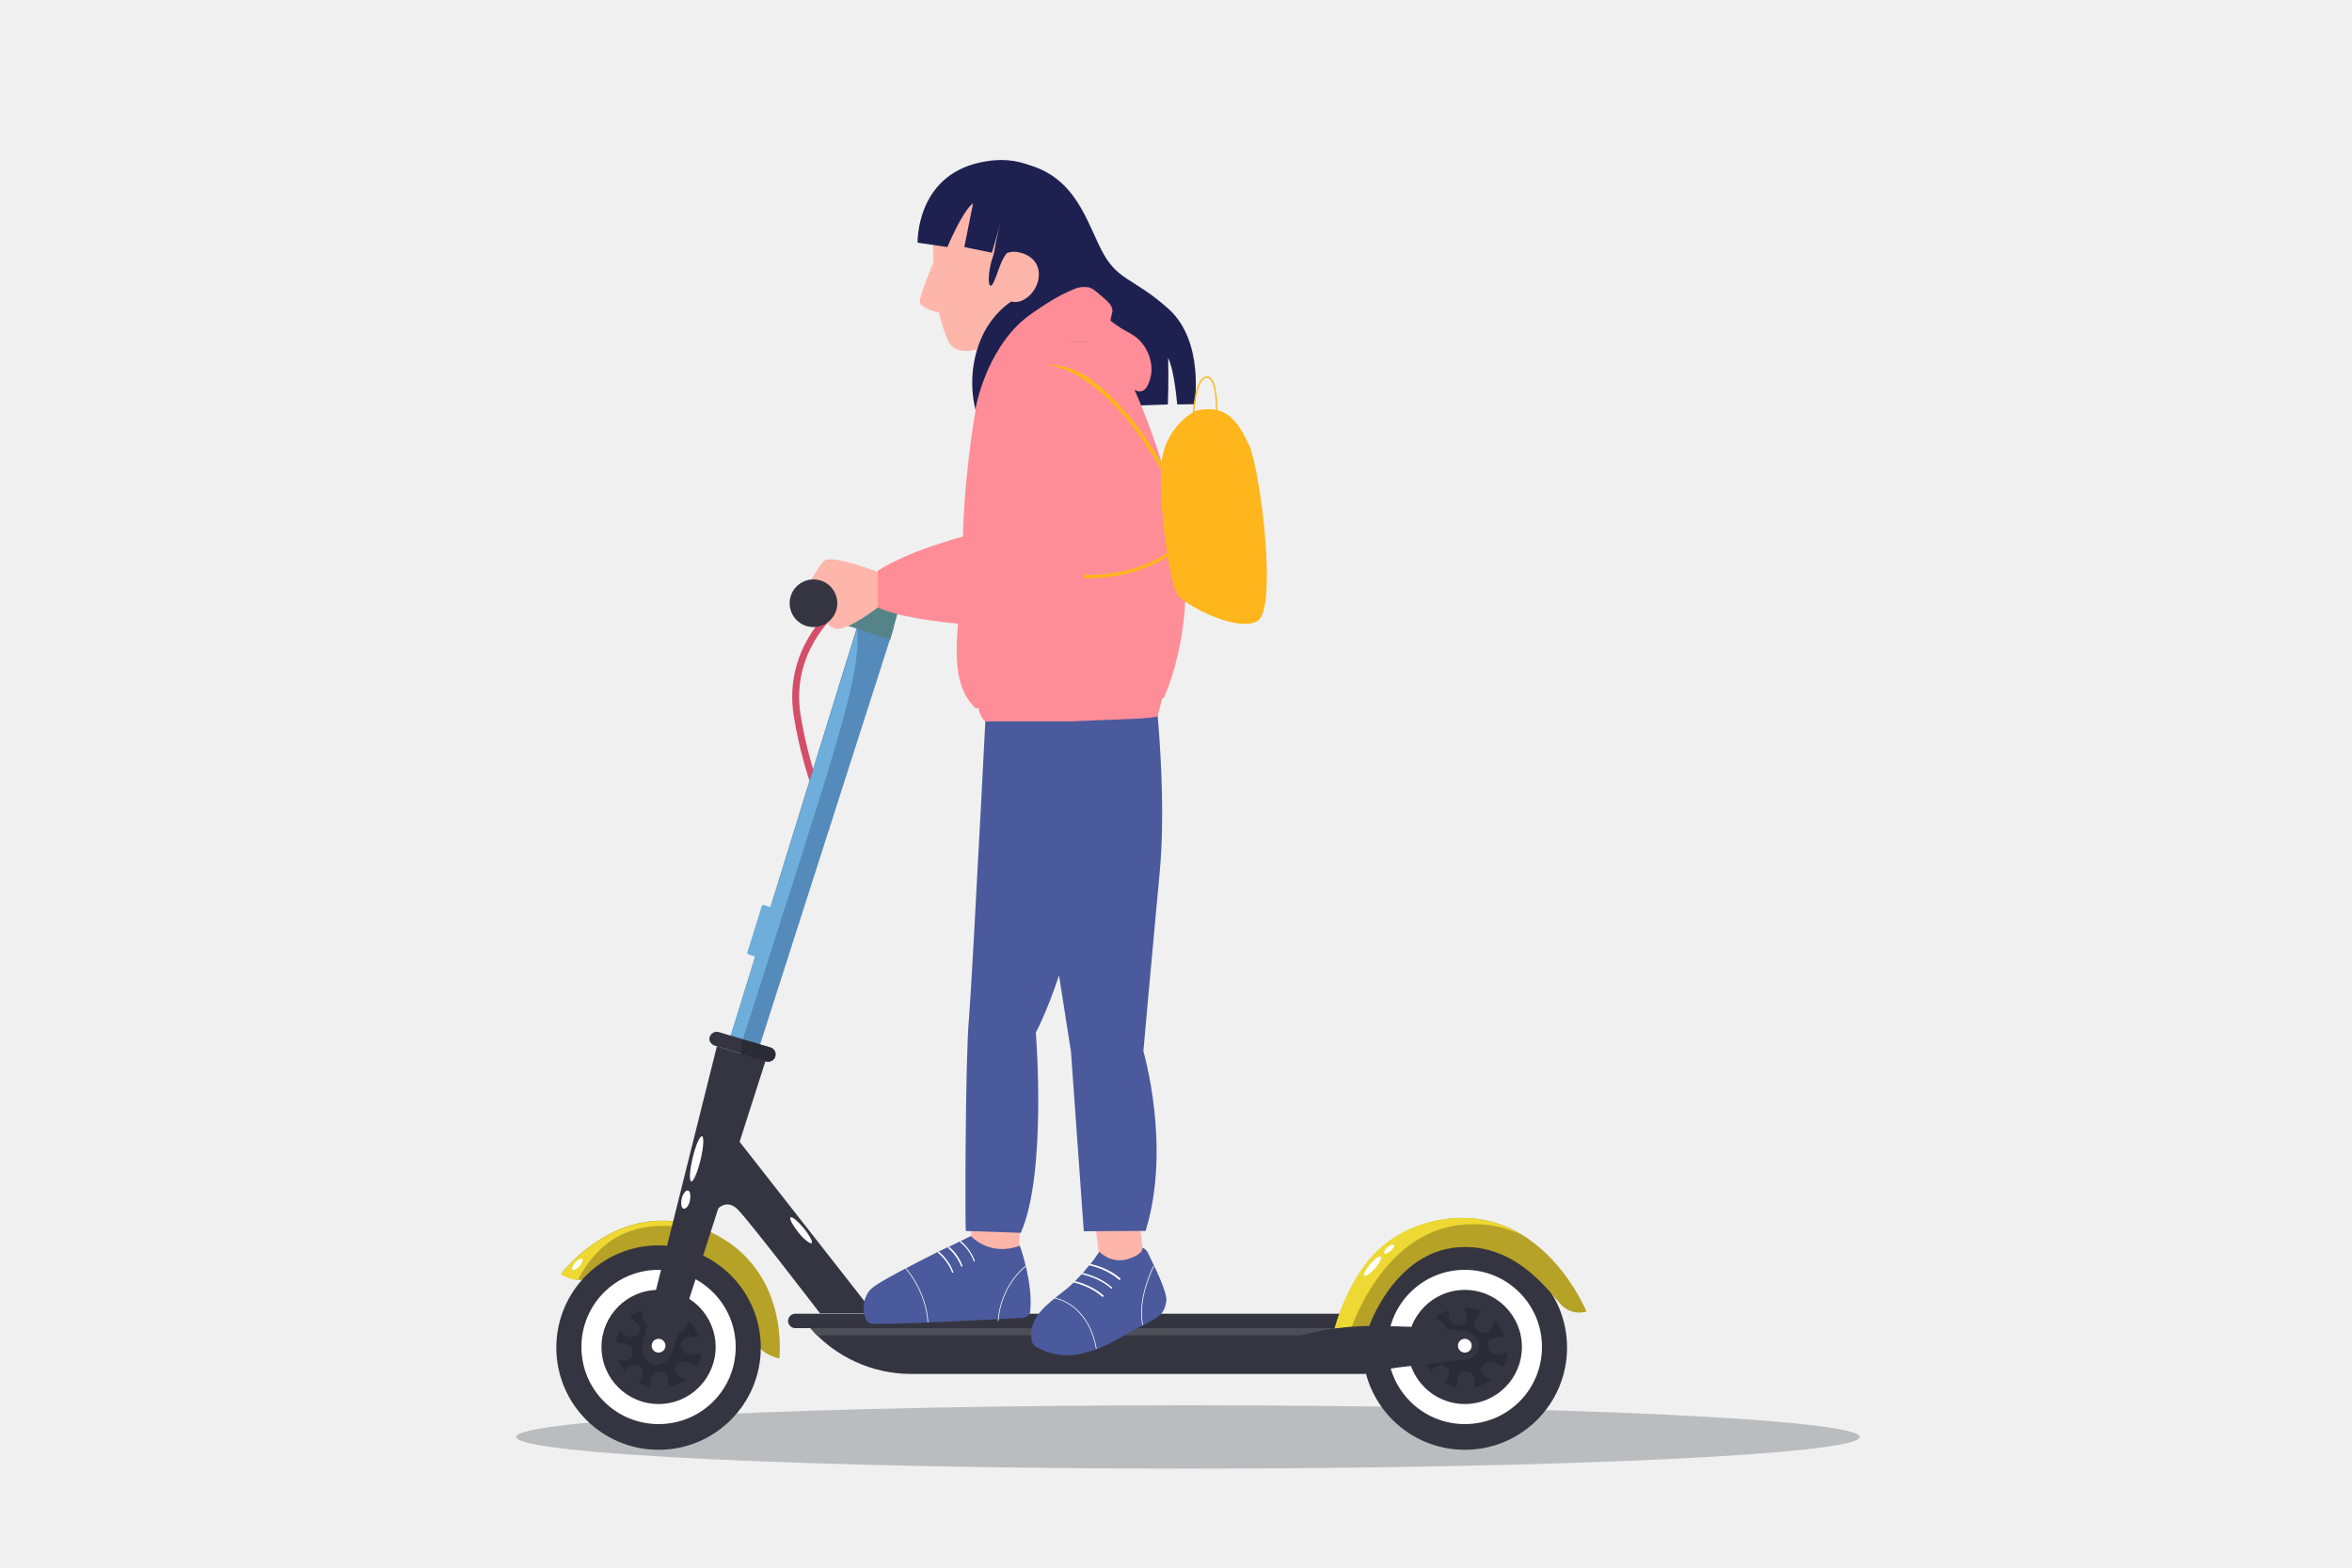
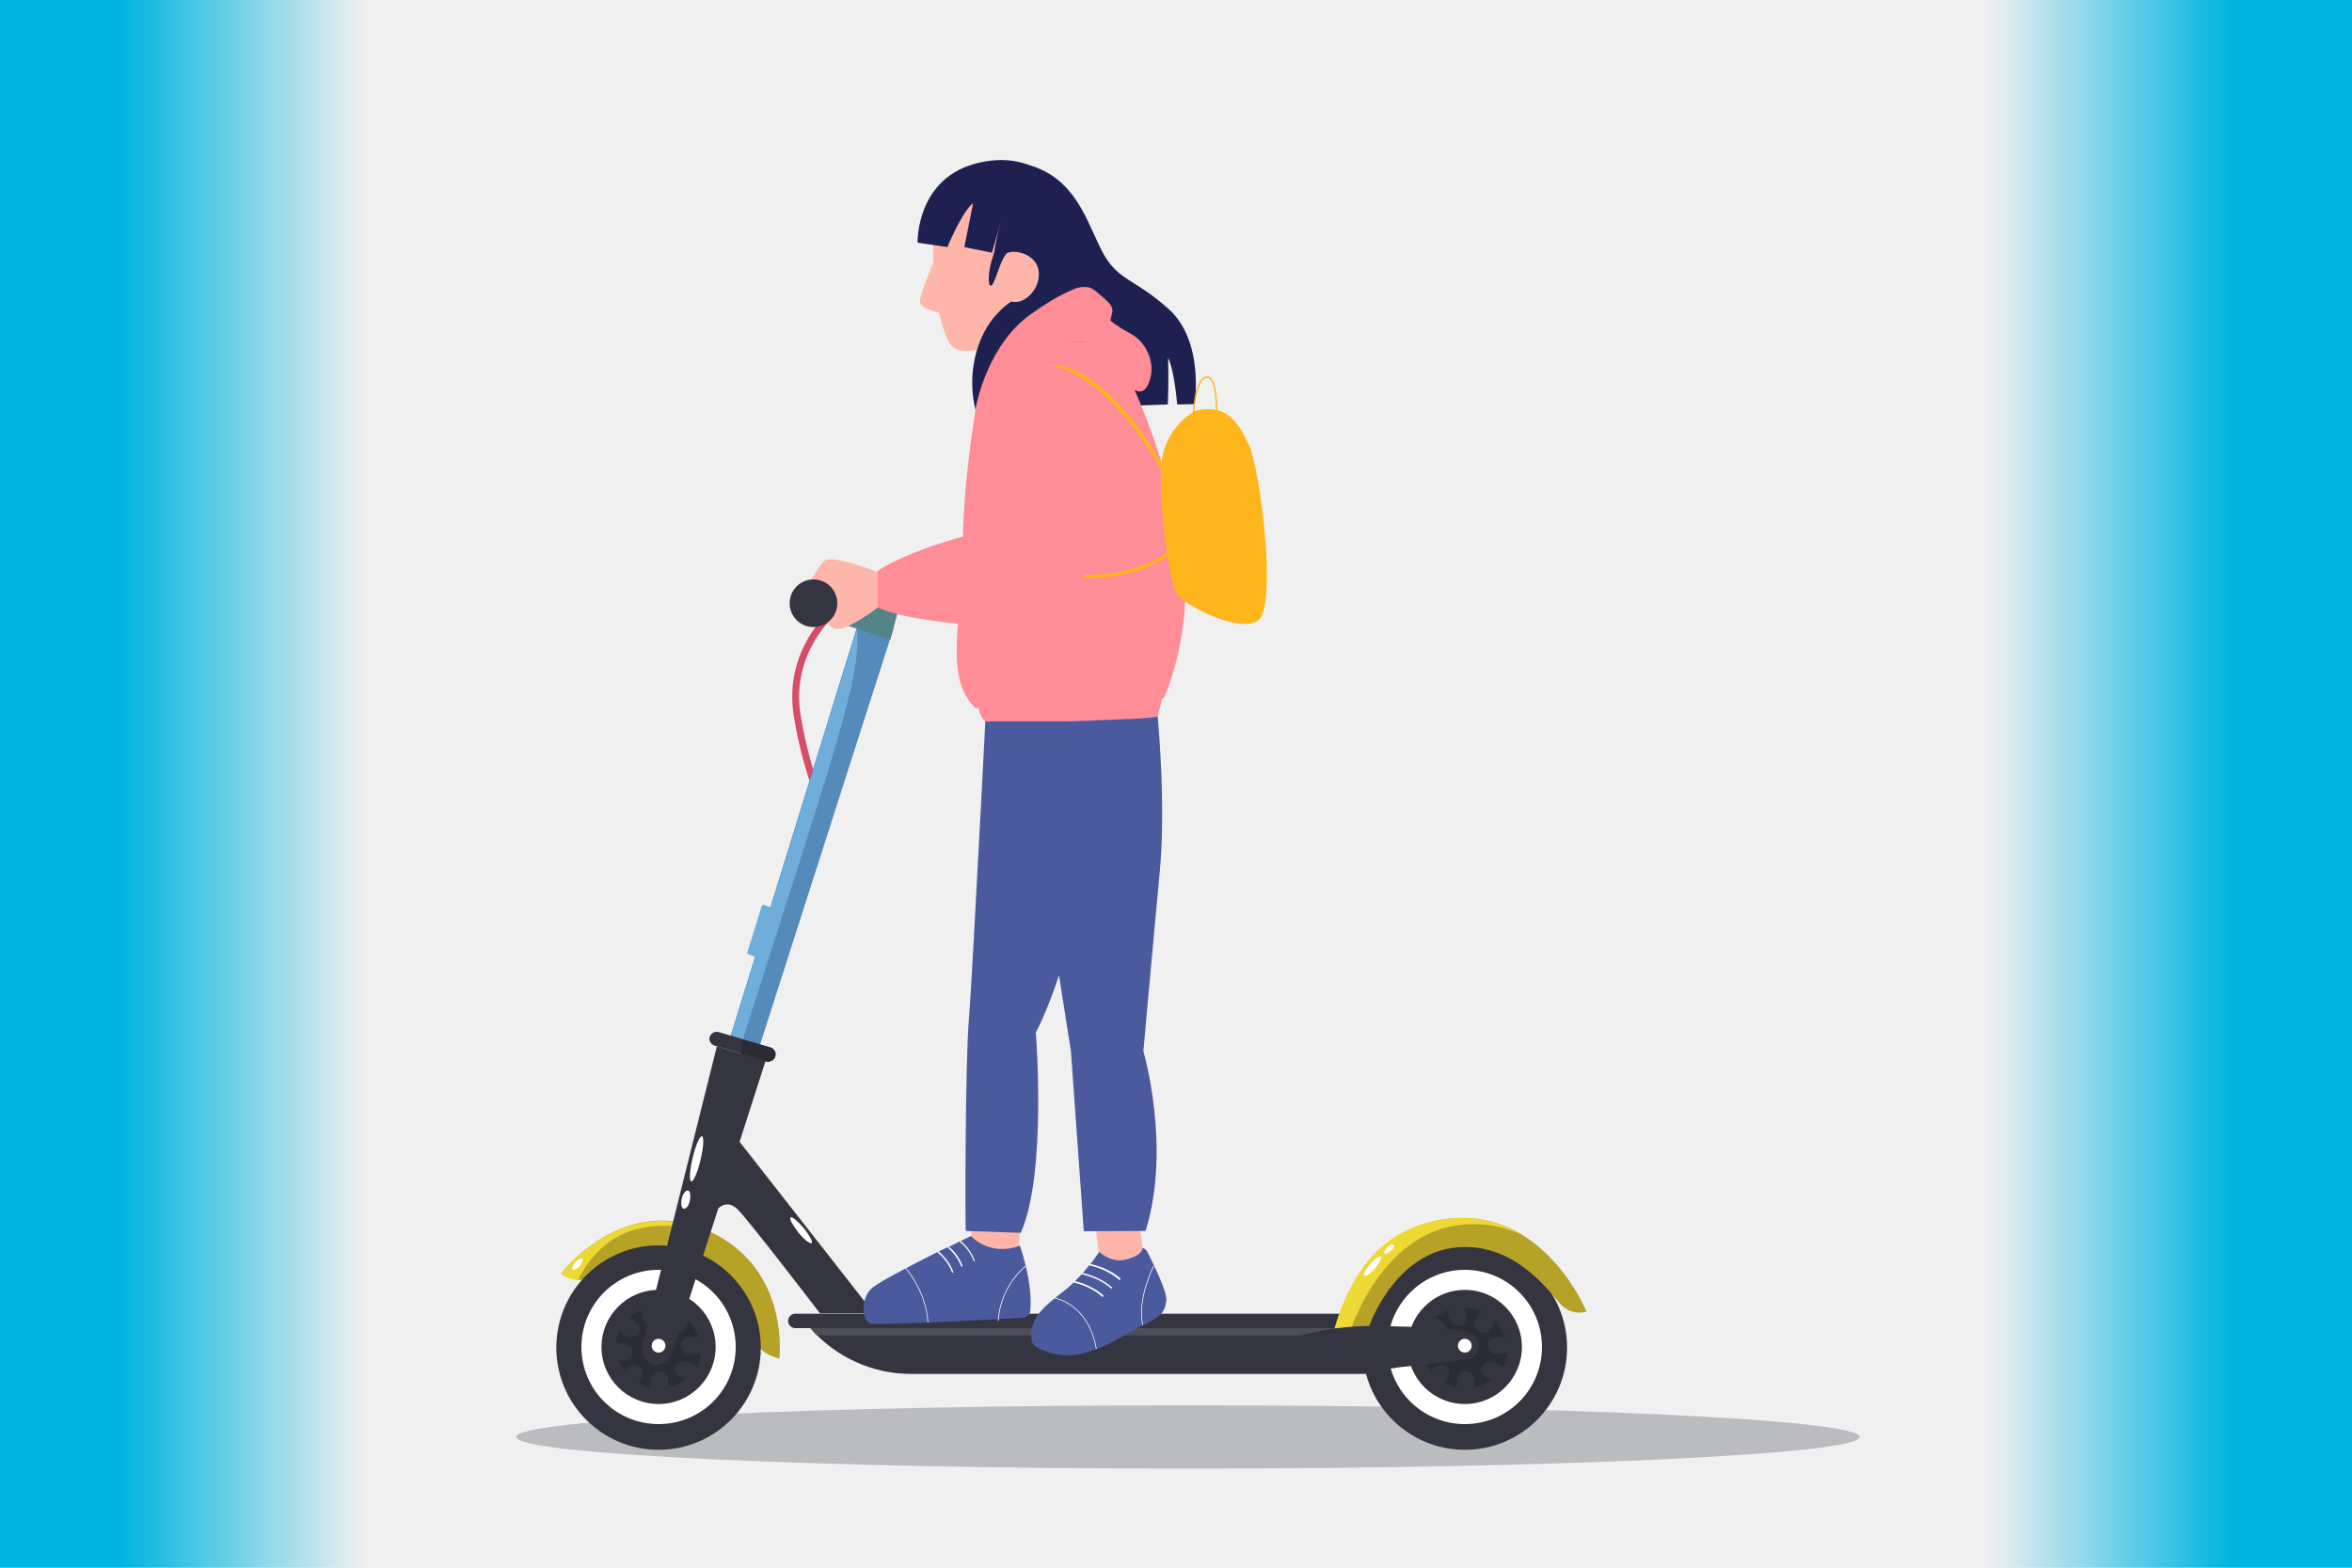
<svg xmlns="http://www.w3.org/2000/svg" id="eglusqgl6y851" viewBox="0 0 750 500" shape-rendering="geometricPrecision" text-rendering="geometricPrecision">
  <style>
        #eglusqgl6y852_to {
            animation: eglusqgl6y852_to__to 5000ms linear infinite normal forwards
        }

        @keyframes eglusqgl6y852_to__to {
            0% {
                transform: translate(1209.616px, 150px)
            }

            100% {
                transform: translate(-416.9954px, 150px)
            }
        }

        .st0 {
            fill: #FFFFFF;
        }

        .st1 {
            fill: #BBBCBF;
        }

        .st2 {
            fill: #D54E69;
        }

        .st3 {
            fill: #558BBA;
        }

        .st4 {
            fill: #548488;
        }

        .st5 {
            fill: #6FAEDA;
        }

        .st6 {
            fill: #353541;
        }

        .st7 {
            fill: #2B2B36;
        }

        .st8 {
            fill: #4E4E59;
        }

        .st9 {
            fill: #B6A227;
        }

        .st10 {
            fill: #EED833;
        }

        .st11 {
            fill: #FFB6AA;
        }

        .st12 {
            fill: #1E2150;
        }

        .st13 {
            fill: #4A5A9C;
        }

        .st14 {
            fill: none;
            stroke: #FFFFFF;
            stroke-width: 0.226;
            stroke-miterlimit: 10;
        }

        .st15 {
            fill: #FF8D98;
        }

        .st16 {
            opacity: 0.35;
            fill: #FF8D98;
            enable-background: new;
        }

        .st17 {
            fill: none;
            stroke: #4A5A9C;
            stroke-width: 0.226;
            stroke-miterlimit: 10;
        }

        .st18 {
            fill: #FFB61C;
        }

        .st19 {
            fill: none;
            stroke: #FFB61C;
            stroke-width: 1.085;
            stroke-miterlimit: 10;
        }

        .st20 {
            fill: none;
            stroke: #FFB61C;
            stroke-width: 0.452;
            stroke-miterlimit: 10;
        }

        .st21 {
            fill: url(#SVGID_1_);
        }

        .st22 {
            fill: url(#SVGID_2_);
        }

    </style>
  <g id="eglusqgl6y852_to" transform="translate(1209.616,150)">
    <g id="eglusqgl6y852" transform="translate(-378.9463,-180.8865)">
      <path id="eglusqgl6y853" d="M44.4,172C44.9,163.7,49.3,155.8,56.2,151C63,146.3,72.1,144.9,80,147.4C80.1,137.1,86.3,127,95.5,122.4C104.7,117.7,116.5,118.6,124.9,124.6C128.2,113.8,135.9,104.3,146.2,99.7C156.5,95.1,169.3,96.1,178.3,102.8C187.3,109.5,191.9,122.1,188.4,132.8C196.2,130.2,204.5,127.5,212.4,129.7C219,131.6,224.4,136.8,226.7,143.2C229.1,149.6,228.4,157,225.4,163.1L44.4,172Z" fill="rgb(255,255,255)" stroke="none" stroke-width="1" />
      <path id="eglusqgl6y854" d="M549.3,264.9C549.7,259.6,553.7,254.6,559.8,251.6C565.9,248.6,574,247.7,581,249.3C581.1,242.7,586.6,236.3,594.9,233.4C603.1,230.4,613.7,231,621.2,234.8C624.1,227.9,631.1,221.9,640.3,219C649.5,216.1,660.9,216.7,669,221C677.1,225.3,681.1,233.3,678,240.1C684.9,238.4,692.4,236.7,699.4,238.2C705.3,239.4,710.1,242.7,712.2,246.8C714.3,250.9,713.8,255.6,711,259.4L549.3,264.9Z" fill="rgb(255,255,255)" stroke="none" stroke-width="1" />
    </g>
  </g>
  <g id="e8bfyrs774hg4_to" transform="translate(343,253.8324)">
    <g id="e8bfyrs774hg4" transform="translate(-343,-253.8324)">
      <ellipse id="e8bfyrs774hg5" class="st1" cx="378.8" cy="458.3" rx="214.2" ry="10.1" />
      <g id="e8bfyrs774hg46">
        <g id="e8bfyrs774hg47">
          <g id="e8bfyrs774hg48">
            <path id="e8bfyrs774hg49" class="st2" d="M261.4,252c-1.9-5.8-4.3-13-6.1-23.9c-3.2-19.8,10.8-31.7,10.9-31.8l-1.3-1.7       c-0.2,0.1-15.1,12.6-11.8,33.7c1.8,11,4.2,18.4,6.2,24.2c1.7,5,3,8.6,2.9,12.2h2.2C264.5,260.8,263.2,257.1,261.4,252z" />
          </g>
        </g>
        <g id="e8bfyrs774hg50">
          <g id="e8bfyrs774hg51">
            <path id="e8bfyrs774hg52" class="st3" d="M242.2,333.7l42.5-132.6c1.2-4.1-1.1-8.5-5.2-9.8l-3.2-1.1l-43.5,140.7L242.2,333.7z" />
          </g>
        </g>
        <g id="e8bfyrs774hg53">
          <g id="e8bfyrs774hg54">
            <path id="e8bfyrs774hg55" class="st4" d="M286.4,194.9c0.2-0.7-0.1-1.4-0.8-1.7l-12.8-4.3l-5.8,5.2l-8-2.4       c-0.8,3.4,4.4,5.5,7.1,6.5l17.8,5.8L286.4,194.9z" />
          </g>
        </g>
        <g id="e8bfyrs774hg56">
          <path id="e8bfyrs774hg57" class="st5" d="M242.5,305.1l4.6-14.8c0-0.2-0.1-0.5-0.4-0.6l-3.2-1.1c-0.2,0-0.5,0.1-0.6,0.4      l-4.6,14.8c0,0.2,0.1,0.5,0.4,0.6l3.2,1.1C242.2,305.6,242.4,305.4,242.5,305.1z" />
        </g>
        <g id="e8bfyrs774hg58">
          <path id="e8bfyrs774hg59" class="st5" d="M236.9,331.4l-3.8-1.2l40.2-129.6C274.7,215.7,266.6,238.3,236.9,331.4z" />
        </g>
        <g id="e8bfyrs774hg60">
          <g id="e8bfyrs774hg61">
            <circle id="e8bfyrs774hg62" class="st6" cx="467.1" cy="429.8" r="32.6" />
          </g>
        </g>
        <g id="e8bfyrs774hg63">
          <g id="e8bfyrs774hg64">
            <circle id="e8bfyrs774hg65" class="st6" cx="467.1" cy="429.8" r="21.4" />
          </g>
        </g>
        <g id="e8bfyrs774hg66">
          <g id="e8bfyrs774hg67">
            <path id="e8bfyrs774hg68" class="st0" d="M467.1,454.2c-13.6,0-24.6-11-24.6-24.6c0-13.6,11-24.6,24.6-24.6       c13.6,0,24.6,11,24.6,24.6C491.7,443.3,480.7,454.2,467.1,454.2z M467.1,411.4c-10.1,0-18.2,8.2-18.2,18.2       c0,10.1,8.2,18.2,18.2,18.2c10.1,0,18.2-8.2,18.2-18.2C485.3,419.6,477.2,411.4,467.1,411.4z" />
          </g>
        </g>
        <g id="e8bfyrs774hg69">
          <path id="e8bfyrs774hg70" class="st7" d="M475.9,439.8c-1.7,1.3-3.7,2.3-5.9,2.6c0.6-2.3,0.2-4.9-2.4-5c-2.8-0.1-3.2,2.6-3,5      c-0.2-0.1-0.6-0.1-1-0.2c-1.1-0.2-2-0.7-3-1.2c1.4-1.4,2.3-3.4,0.6-4.9c-1.8-1.7-3.6-0.4-4.9,1.3c-0.8-1.1-1.6-2.3-2-3.6      c2.2,0.4,4.4,0.1,4.6-2.2c0.1-2.6-2.8-3.4-5.3-3.2c0-0.7,0.1-1.4,0.4-2.2c0.1-0.6,0.4-1.3,0.7-1.9c1.4,1.8,3.7,3.1,5.6,1.4      c2.2-1.9-0.2-4.2-2.5-5.5c1.2-1,2.5-1.8,4-2.3c-0.1,2.3,0.7,5.2,3.6,4.7c3-0.5,2.5-3.4,1.4-5.5c1.2,0,2.4,0.1,3.6,0.5      c0.7,0.1,1.4,0.5,2,0.7c-1.8,1.7-3.7,5-0.6,6.5c2.8,1.3,4.3-1.4,4.7-3.7c1.6,1.6,2.6,3.4,3.4,5.3c-2.8-0.2-6.5,0.4-5.5,3.4      c0.8,2.6,4,2.4,6.2,1.6c0,0.8-0.1,1.6-0.4,2.4c-0.1,0.8-0.5,1.6-0.8,2.3c-2.2-1.6-5.4-2.9-6.7-0.4      C471.4,437.8,473.6,439.2,475.9,439.8z" />
        </g>
        <g id="e8bfyrs774hg71">
          <g id="e8bfyrs774hg72">
            <path id="e8bfyrs774hg73" class="st6" d="M235.4,363.6l43.3,55.3h-17.2c0,0-22.9-29.9-26.3-33.2c-3.5-3.5-6.5,0-6.5,0       L235.4,363.6z" />
          </g>
        </g>
        <g id="e8bfyrs774hg74">
          <g id="e8bfyrs774hg75">
            <path id="e8bfyrs774hg76" class="st6" d="M436.8,421.3L436.8,421.3c0-1.2,0.5-2.3-0.8-2.3H253.6c-1.2,0-2.3,1-2.3,2.3l0,0       c0,1.2,1,2.3,2.3,2.3h181.6C436.5,423.6,436.7,422.5,436.8,421.3z" />
          </g>
        </g>
        <g id="e8bfyrs774hg77">
          <g id="e8bfyrs774hg78">
            <path id="e8bfyrs774hg79" class="st6" d="M438.3,423.6l-2.8,14.6H290.4c-12.2,0-24-5.4-32-14.6l0,0H438.3z" />
          </g>
        </g>
        <g id="e8bfyrs774hg80">
          <path id="e8bfyrs774hg81" class="st8" d="M258.5,423.6h179.8c0,1.2-1,2.3-2.3,2.3H260.5C259.8,425.2,259.1,424.3,258.5,423.6z" />
        </g>
        <g id="e8bfyrs774hg82">
          <g id="e8bfyrs774hg83">
            <path id="e8bfyrs774hg84" class="st9" d="M436.6,423c0,0,7.6-22.3,26.6-25c19.1-2.6,30.5,13.6,34.3,17.8       c3.7,4.2,8.4,2.5,8.4,2.5s-12.7-31.3-41.5-29.8c-10.6,0.6-18.7,4.7-24.6,10.3c-10.3,10-14.3,25-14.3,25L436.6,423z" />
          </g>
        </g>
        <g id="e8bfyrs774hg85">
          <path id="e8bfyrs774hg86" class="st10" d="M430.8,423.8h-5.2c0,0,3.4-14.3,12.7-24c6-6.2,14.8-10.7,26-11.3      c8.2-0.4,15,1.8,20.6,5.2c-4.9-2.3-10.7-3.6-17.2-3.2C443.6,391.8,433.1,417.6,430.8,423.8z" />
        </g>
        <g id="e8bfyrs774hg87">
          <g id="e8bfyrs774hg88">
            <g id="e8bfyrs774hg89">
              <path id="e8bfyrs774hg90" class="st9" d="M248.5,433.3c-7-1.8-8.4-5.9-9.7-10.8c-1.7-6.1-5.5-14.6-14.9-19.8        c-16-9-30.2,2-35.2,4.6c-4.9,2.5-9.8-1-9.8-1s19.8-26.5,47.8-13.3C252.1,405,248.5,433.3,248.5,433.3L248.5,433.3z" />
            </g>
          </g>
        </g>
        <g id="e8bfyrs774hg91">
          <path id="e8bfyrs774hg92" class="st10" d="M184.3,408.2c-3.1-0.1-5.4-1.8-5.4-1.8s19.8-26.5,47.8-13.3l0,0      C203.7,387.1,191.7,394.2,184.3,408.2z" />
        </g>
        <g id="e8bfyrs774hg93">
          <g id="e8bfyrs774hg94">
            <path id="e8bfyrs774hg95" class="st6" d="M435.5,438.1c2.4-1.6,29.9-4,32.8-4.6c3.2-0.7,4.2-4.6,2.6-6.6       c-1.7-2.2-3.2-3.4-30.6-4c-32.8-0.7-49.6,15.1-49.6,15.1H435.5z" />
          </g>
        </g>
        <g id="e8bfyrs774hg96">
          <g id="e8bfyrs774hg97">
            <circle id="e8bfyrs774hg98" class="st6" cx="210" cy="429.8" r="32.6" />
          </g>
        </g>
        <g id="e8bfyrs774hg99">
          <g id="e8bfyrs774hg100">
            <circle id="e8bfyrs774hg101" class="st6" cx="210" cy="429.8" r="21.4" />
          </g>
        </g>
        <g id="e8bfyrs774hg102">
          <g id="e8bfyrs774hg103">
            <path id="e8bfyrs774hg104" class="st0" d="M210,454.2c-13.6,0-24.6-11-24.6-24.6c0-13.6,11-24.6,24.6-24.6       c13.6,0,24.6,11,24.6,24.6C234.6,443.3,223.6,454.2,210,454.2z M210,411.4c-10.1,0-18.2,8.2-18.2,18.2       c0,10.1,8.2,18.2,18.2,18.2c10.1,0,18.2-8.2,18.2-18.2C228.2,419.6,220.1,411.4,210,411.4z" />
          </g>
        </g>
        <g id="e8bfyrs774hg105">
          <path id="e8bfyrs774hg106" class="st7" d="M218.8,439.8c-1.7,1.3-3.7,2.3-5.9,2.6c0.6-2.3,0.2-4.9-2.4-5c-2.8-0.1-3.2,2.6-3,5      c-0.2-0.1-0.6-0.1-1-0.2c-1.1-0.2-2-0.7-3-1.2c1.4-1.4,2.3-3.4,0.6-4.9c-1.8-1.7-3.6-0.4-4.9,1.3c-0.8-1.1-1.6-2.3-2-3.6      c2.2,0.4,4.4,0.1,4.6-2.2c0.1-2.6-2.8-3.4-5.3-3.2c0-0.7,0.1-1.4,0.4-2.2c0.1-0.6,0.4-1.3,0.7-1.9c1.4,1.8,3.7,3.1,5.6,1.4      c2.2-1.9-0.2-4.2-2.5-5.5c1.2-1,2.5-1.8,4-2.3c-0.1,2.3,0.7,5.2,3.6,4.7c3-0.5,2.5-3.4,1.4-5.5c1.2,0,2.4,0.1,3.6,0.5      c0.7,0.1,1.4,0.5,2,0.7c-1.8,1.7-3.7,5-0.6,6.5c2.8,1.3,4.3-1.4,4.7-3.7c1.6,1.6,2.6,3.4,3.4,5.3c-2.8-0.2-6.5,0.4-5.5,3.4      c0.8,2.6,4,2.4,6.2,1.6c0,0.8-0.1,1.6-0.4,2.4c-0.1,0.8-0.5,1.6-0.8,2.3c-2.2-1.6-5.4-2.9-6.7-0.4      C214.4,437.8,216.6,439.2,218.8,439.8z" />
        </g>
        <g id="e8bfyrs774hg107">
          <g id="e8bfyrs774hg108">
            <path id="e8bfyrs774hg109" class="st6" d="M208.1,435.1L208.1,435.1c2.4,0.7,5.5-1.2,6.2-3.7l29.8-93l-15.5-4.7l-23.6,94.5       C204.2,430.8,205.4,434.3,208.1,435.1z" />
          </g>
        </g>
        <g id="e8bfyrs774hg110">
          <g id="e8bfyrs774hg111">
            <path id="e8bfyrs774hg112" class="st6" d="M226.3,330.7L226.3,330.7c-0.4,1.2,0.4,2.4,1.6,2.8l16.4,4.9       c1.2,0.4,2.5-0.2,2.9-1.4l0,0c0.4-1.2-0.4-2.5-1.6-2.9l-16.3-4.9C228.1,328.8,226.8,329.4,226.3,330.7z" />
          </g>
        </g>
        <g id="e8bfyrs774hg113">
          <g id="e8bfyrs774hg114">
            <ellipse id="e8bfyrs774hg115" class="st0" cx="467.1" cy="429.2" rx="2.2" ry="2.2" />
          </g>
        </g>
        <g id="e8bfyrs774hg116">
          <ellipse id="e8bfyrs774hg117" transform="matrix(0.2319 -0.9727 0.9727 0.2319 -188.885 499.934)" class="st0" cx="222.1" cy="369.6" rx="7.4" ry="1.3" />
        </g>
        <g id="e8bfyrs774hg118">
          <path id="e8bfyrs774hg119" class="st0" d="M258.8,396.5c0.5-0.5-0.7-2.5-2.5-4.8c-1.9-2.2-3.7-3.8-4.2-3.4s0.7,2.5,2.5,4.8      C256.4,395.4,258.4,396.8,258.8,396.5z" />
        </g>
        <g id="e8bfyrs774hg120">
          <path id="e8bfyrs774hg121" class="st0" d="M219.4,379.7c-0.7-0.2-1.7,1.1-2,2.6c-0.4,1.6-0.1,3.1,0.6,3.2c0.7,0.2,1.7-1,2-2.6      C220.3,381.3,220.1,379.9,219.4,379.7z" />
        </g>
        <g id="e8bfyrs774hg122">
          <path id="e8bfyrs774hg123" class="st0" d="M185.6,401.5c-0.4-0.2-1.3,0.2-2.2,1.2c-0.8,1-1.2,1.9-0.8,2.3      c0.4,0.2,1.3-0.2,2.2-1.2S186,401.7,185.6,401.5z" />
        </g>
        <g id="e8bfyrs774hg124">
          <path id="e8bfyrs774hg125" class="st0" d="M440.3,400.8c-0.5-0.4-1.9,0.7-3.4,2.4c-1.4,1.7-2.3,3.4-1.8,3.7s1.9-0.7,3.4-2.4      C440,402.8,440.7,401.1,440.3,400.8z" />
        </g>
        <g id="e8bfyrs774hg126">
          <path id="e8bfyrs774hg127" class="st0" d="M444.4,397.1c-0.2-0.4-1.2,0-2,0.7s-1.2,1.6-1,1.9c0.2,0.4,1.2,0,2-0.7      C444.3,398.3,444.8,397.4,444.4,397.1z" />
        </g>
        <g id="e8bfyrs774hg128">
          <path id="e8bfyrs774hg129" class="st7" d="M245.8,334.1c1.2,0.4,1.8,1.7,1.4,2.9l0,0c-0.4,1.2-1.7,1.9-2.9,1.6l-8.2-2.5l0.7-4.6      L245.8,334.1z" />
        </g>
        <g>
          <g>
            <path class="st11" d="M312,56.8c-7.8,2.5-14.2,9.5-14.4,17.8c-0.2,10.9,0.1,22.1,4,32.4c0.5,1.3,1,2.5,2,3.5       c2,1.8,5.2,1.6,7.8,1c10.2-2.3,24.7-8.5,29.2-18.8c2.2-5,2.4-10.8,1.1-16.2C338.2,63.4,326.2,52.2,312,56.8z" />
            <g>
              <g>
                <g>
                  <path class="st11" d="M297.6,83.8c0,0-4.4,10.4-4.3,12.5s6.1,3.4,6.1,3.4L297.6,83.8z" />
                </g>
              </g>
            </g>
            <path class="st12" d="M380.9,128.9l-5.5,0.1c-0.5-4.9-1.3-11.4-2.9-14.9c0,0,0.2,8.3-0.1,14.9l-48.7,1.7h-12.6       c0,0-3-9.6,1-20.8s12.5-15,12.5-15l4.3-24.6l-6.1-18.7c19,2.2,23,17.2,28.2,27.7s10.1,8.9,21.6,19.2       C384.2,108.9,380.9,128.9,380.9,128.9z" />
            <g>
              <path class="st12" d="M338.4,60.9c0,0-7.7-13.1-25.8-9.1c-20.6,4.4-20,25.6-20,25.6l9.5,1.4c0,0,4.8-11.5,8.2-14l-2.8,14        l8.8,1.8l3.6-12.4c0,0-3.6,11.6-2.8,14.9c1,3.2,11.2,9.2,11.2,9.2s10.4-9.1,12.5-12C342.9,77.3,343.8,72,338.4,60.9z" />
              <g>
                <path class="st11" d="M316,89.1c0,0,1.3-11,9.8-8.4c8.5,2.6,6,12.7,0,15.2C319.9,98.4,316,89.1,316,89.1z" />
              </g>
              <path class="st12" d="M315.4,90.3c0,0.5,0.4,1,0.7,0.8c0.1-0.1,0.2-0.2,0.4-0.4c1.7-3.1,2.3-7.1,4.4-9.8        c0.5-0.7,0.8-1.2,1.2-2c1.6-3-2.3-3.8-3.8-1.8c-0.6,0.7-0.8,1.8-1.1,2.8c-0.4,1.6-1,3-1.3,4.4        C315.5,86.3,315.1,88.4,315.4,90.3z" />
            </g>
          </g>
          <g>
            <g>
              <path class="st13" d="M371.9,415.1c-0.7,4.2-2.3,5-8.6,8.2c-6.4,3.1-8.6,5.8-17.9,8.3c-6.8,1.8-12.4-0.5-14.8-1.9        c-1-0.5-1.6-1.4-1.7-2.5c-1-7.2,5.4-11.5,10.3-15.4c1-0.7,2-1.7,3-2.6c0.1-0.1,0.2-0.2,0.4-0.4c0.8-0.8,1.6-1.6,2.3-2.4        c0.1-0.1,0.2-0.2,0.4-0.4c0.7-0.8,1.3-1.6,1.9-2.3c0.1-0.1,0.2-0.2,0.4-0.4c1-1.2,1.7-2.3,2.2-3c0.6-0.8,1-1.8,2-1.9l10.8-0.7        c1.4-0.1,2.8,0.5,3.4,1.8C367.8,403.3,372.4,412.2,371.9,415.1z" />
              <path class="st11" d="M349.5,392.6l0.8,6.4c0,0,3.8,4.2,9.2,2.6c5.4-1.6,4.8-3.7,4.8-3.7l-0.6-5.4L349.5,392.6z" />
              <g>
                <path class="st14" d="M336.3,414c0,0,10.7,1.6,13.3,16.2" />
                <path class="st0" d="M354.6,410.9l-0.1,0.1h-0.1c-3.4-3-7.6-4.2-9.6-4.6c0.1-0.1,0.2-0.2,0.4-0.4c2.2,0.5,6.2,1.7,9.5,4.7         C354.7,410.6,354.7,410.8,354.6,410.9z" />
                <path class="st0" d="M357.1,408.2l-0.1,0.1c0,0-0.1,0-0.1-0.1c-3.6-3.1-7.9-4.3-9.8-4.7c0.1-0.1,0.2-0.2,0.4-0.4         c2,0.4,6.4,1.6,9.8,4.7C357.3,408,357.3,408.1,357.1,408.2z" />
                <path class="st0" d="M351.7,413.6l-0.1,0.1c0,0-0.1,0-0.1-0.1c-3.2-2.9-7.2-4.1-9.2-4.6c0.1-0.1,0.2-0.2,0.4-0.4         c2.2,0.5,6,1.8,9.2,4.6C351.9,413.4,351.9,413.5,351.7,413.6z" />
                <path class="st14" d="M367.9,403.8c0,0-5.4,10.4-3.5,18.8" />
              </g>
            </g>
            <g>
              <path class="st11" d="M309.7,385.8v9.6c0,0,1.8,3.2,7.7,3.2s7.6-1.2,7.6-1.2l0.4-10.6L309.7,385.8z" />
              <g>
                <path class="st13" d="M328.5,418.3c-0.1,1.1-1.1,1.9-2.2,2c-8.9,0.5-46.9,2.5-48.9,1.8c-2.2-0.8-3.4-7.9,0.8-11.4         c2.4-2,12.5-7.2,20.6-11.3c0.1-0.1,0.2-0.1,0.5-0.2c1-0.5,1.9-1,2.9-1.4c0.1-0.1,0.2-0.1,0.5-0.2c1.2-0.6,2.3-1.1,3.2-1.6         c0.1-0.1,0.4-0.1,0.5-0.2c2-1,3.2-1.6,3.2-1.6s5.8,6.7,15.6,3.1C325.2,397.3,329.5,409.1,328.5,418.3z" />
                <path class="st14" d="M288.8,404.5c0,0,6.5,7.1,7.1,17.3" />
                <path class="st14" d="M327.1,403.8c0,0-8,5.9-8.8,17.5" />
                <path class="st0" d="M304,405.7c0,0.1,0,0.2-0.1,0.2c0,0,0,0-0.1,0c-0.1,0-0.1,0-0.2-0.1c-1.3-3.4-3.5-5.4-4.7-6.4         c0.1-0.1,0.2-0.1,0.5-0.2C300.6,400.3,302.8,402.3,304,405.7z" />
                <path class="st0" d="M306.7,404L306.7,404c-0.1,0-0.2,0-0.2-0.1c-1.2-3-3-4.9-4.3-6c0.1-0.1,0.2-0.1,0.5-0.2         c1.3,1.1,3.1,3,4.2,6C307,403.8,306.9,403.9,306.7,404z" />
                <path class="st0" d="M310.7,402.3L310.7,402.3c-0.1,0-0.2,0-0.2-0.1c-1.2-3.2-3.2-5.2-4.6-6.2c0.1-0.1,0.4-0.1,0.5-0.2         c1.3,1.1,3.2,3.1,4.4,6.2C310.9,402.2,310.8,402.3,310.7,402.3z" />
              </g>
            </g>
            <g>
              <path class="st13" d="M309,324.7c1.2-15.2,6.6-121.8,6.6-121.8h50.7c0,0,6.5,43.3,3.5,75.3s-5.2,57.1-5.2,57.1        s9,30.6,0.7,57.3l-19.7,0.1l-4.1-57.4l-3.8-24.2c-4,12-7.4,18.2-7.4,18.2s3.6,45.1-4.8,63.9l-17.5-0.6        C307.7,392.6,307.8,336.6,309,324.7z" />
            </g>
          </g>
          <path class="st15" d="M367.1,119.2c-0.4,2.6-1.8,7.1-5.2,5.2l0,0c-0.1,0-0.1-0.1-0.2-0.1c-0.6-0.4-1.1-1.2-1.7-2.4l0,0      c-2.6-4.8-6.4-14.6-18.8-12.6c-0.4,0.1-0.8,0.1-1.2,0.2c-0.7,0.1-1.4,0.4-2.3,0.6c-9.4,2.9-16.1,8.2-20.5,12.7      c-4,4.1-5.9,7.6-6.2,7.9c0-0.1,0-0.2,0.1-0.5c0.6-3.2,4.6-20.8,17.6-30c4.4-3.1,8.9-6,13.8-8c1.3-0.6,2.9-0.8,4.3-0.6      c0,0,0,0,0.1,0c0.1,0,0.4,0.1,0.5,0.1c1.7,0.6,3.1,2.2,4.4,3.2c1.2,1.1,3.2,2.6,2.9,4.6c-0.6,2.5-0.6,2.6-0.6,2.6s0,0.1,0.1,0.2      c0,0,0,0.1,0.1,0.1c0.5,0.5,1.9,1.4,3.2,2.3c1.7,1,3.5,1.9,3.8,2.2C365.4,109.4,367.7,114.8,367.1,119.2z" />
          <path class="st15" d="M311.1,130.7c0,0-4.1,23-4.1,44.8s-6.4,40.3,4.1,50.4l59.4-3.1c0.4,0,0.7-0.2,0.8-0.6      c1.6-3.6,9.8-24.4,5.5-48.9c-4.8-27-15.1-49.1-15.1-49.1s-1.2-14.5-16.1-15.2C330.7,108.3,313.9,122.1,311.1,130.7z" />
          <path class="st15" d="M370.9,221.7l-1.8,6.8c-0.2,0.1-0.6,0.2-1,0.2c-0.1,0-0.2,0-0.5,0.1c-0.5,0.1-1.2,0.2-2,0.2      c-0.1,0-0.2,0-0.5,0c-0.6,0.1-1.2,0.1-1.9,0.2c-0.1,0-0.2,0-0.5,0c-0.6,0-1.3,0.1-1.9,0.1c-0.1,0-0.4,0-0.5,0      c-0.6,0-1.3,0.1-1.9,0.1c-0.1,0-0.2,0-0.5,0c-0.6,0-1.3,0.1-1.9,0.1c-0.1,0-0.2,0-0.5,0c-0.6,0-1.3,0.1-1.9,0.1      c-0.1,0-0.2,0-0.5,0c-0.6,0-1.3,0-1.9,0.1c-0.1,0-0.4,0-0.5,0c-0.6,0-1.3,0-1.9,0.1c-0.1,0-0.4,0-0.5,0c-0.6,0-1.3,0.1-1.9,0.1      c-0.1,0-0.4,0-0.5,0c-0.6,0-1.3,0-1.9,0.1c-0.1,0-0.4,0-0.5,0c-0.6,0-1.3,0-1.9,0.1c-0.1,0-0.2,0-0.5,0c-0.6,0-1.3,0-1.9,0      c-0.1,0-0.4,0-0.5,0c-0.6,0-1.3,0-1.9,0c-0.1,0-0.4,0-0.5,0c-0.7,0-1.3,0-1.9,0c-0.1,0-0.4,0-0.5,0c-0.7,0-1.3,0-1.9,0      c-0.1,0-0.4,0-0.5,0c-0.6,0-1.3,0-1.9,0c-0.1,0-0.4,0-0.5,0c-0.7,0-1.3,0-1.9,0h-0.5c-0.7,0-1.3,0-1.9,0c-0.1,0-0.4,0-0.5,0      c-0.7,0-1.3,0-1.9,0H322c-0.7,0-1.3,0-1.9,0c-0.1,0-0.4,0-0.5,0c-0.7,0-1.4,0-1.9,0h-0.5c-0.8,0-1.4,0-1.9,0c-0.1,0-0.4,0-0.5,0      c-0.4,0-0.6,0-0.6,0c-2-1.6-2.4-5.3-2.4-5.3L370.9,221.7z" />
          <path class="st16" d="M357.6,104.8L357.6,104.8c-0.4,0.4-0.7,0.5-1.2,0.6c-1.8,0.5-3.8,1-5.6,0.7c-1.9-0.2-3.8-1.2-4.8-2.8      c0,0,0,0,0.1-0.1c0.1-0.1,0.4-0.1,0.6-0.1c1.3,0,2.5,0,3.8,0c0.1,0,0.2,0,0.2,0c0.8-0.1,1.7-0.1,2.5-0.4c0.2,0,0.6-0.1,1.1-0.1      C354.9,103.1,356.3,104,357.6,104.8z" />
          <path class="st17" d="M368.4,223.6" />
          <g>
            <path class="st11" d="M280,182.5c0,0-14.8-5.9-17.2-3.6c-2.4,2.3-8.3,13-7.6,14.5c0.7,1.6,5.6,2.9,8,2.8c0,0-0.2,3.5,3.2,4.3       c3.5,1,13.6-6.8,13.6-6.8v-11.2H280z" />
            <g>
              <path class="st15" d="M280,182c0,0,11.3-8,38.9-13.7c0,0-8.2-45.1,12.4-52.2c20.5-7.1,25.8,29.8,21.2,48.3        c-4.6,18.5-10.8,31.3-17.4,34.1c-6.6,2.8-44.2,0.7-55.2-4.8V182H280z" />
              <path class="st16" d="M351.5,178.4c1.7-4.9,1.9-10.2,2.3-15.4c0.6-6.8,1.4-14-1.7-20c0.4,7.2,0.6,14.4-0.4,21.6        c-1.3,9.8-5.9,35.9-46,34.2C337.1,203.2,349.7,183.5,351.5,178.4z" />
            </g>
          </g>
          <g>
            <g>
              <path class="st18" d="M333.5,116.6c2.3-0.5,4.6,0,6.8,0.6c1.1,0.4,2.2,0.7,3.2,1.3l1.6,0.7l1.4,0.8c0.5,0.4,1,0.6,1.4,1l1.3,1        l1.3,1.1l1.3,1.1c0.8,0.7,1.8,1.4,2.5,2.3l2.4,2.4c0.8,0.8,1.4,1.7,2.3,2.5c0.7,0.8,1.6,1.7,2.2,2.6c1.3,1.8,2.8,3.6,4,5.5        s2.5,3.7,3.7,5.6l3.4,5.9l-1,0.5l-3.5-5.8c-1.2-1.9-2.5-3.7-3.7-5.6c-1.2-1.9-2.6-3.6-4-5.4c-0.7-0.8-1.4-1.7-2.2-2.5        c-0.7-0.8-1.4-1.7-2.2-2.5c-3-3.2-6.4-6.2-10.1-8.6l-1.4-1l-1.4-0.7c-1-0.6-2-1-3-1.4C337.9,117.2,335.8,116.4,333.5,116.6        L333.5,116.6z" />
            </g>
            <path class="st19" d="M345.6,183.8c0,0,15.5,1.4,28.8-8.3" />
            <g>
              <path class="st18" d="M381.3,131c0,0-10.2,4.9-11,17.6c-0.8,12.7,2.6,38.4,5.5,41.5c2.9,3.2,18.6,11.6,25.1,8        c6.6-3.5,1.1-47.8-2.6-56.1C394.6,134,390.8,128.8,381.3,131z" />
              <path class="st20" d="M380.4,134.1c0,0,0.4-13.4,4.3-13.8c4-0.4,3.2,13.8,3.2,13.8" />
            </g>
          </g>
        </g>
        <g id="e8bfyrs774hg130">
          <g id="e8bfyrs774hg131">
            <ellipse id="e8bfyrs774hg132" class="st6" cx="259.4" cy="192.4" rx="7.6" ry="7.6" />
          </g>
        </g>
        <g id="e8bfyrs774hg133">
          <g id="e8bfyrs774hg134">
            <ellipse id="e8bfyrs774hg135" class="st0" cx="210" cy="429.2" rx="2.2" ry="2.2" />
          </g>
        </g>
      </g>
    </g>
  </g>
  <linearGradient id="SVGID_1_" gradientUnits="userSpaceOnUse" x1="0" y1="250" x2="116.757" y2="250">
    <stop offset="0.336" style="stop-color:#02B5DF" />
    <stop offset="1" style="stop-color:#02B5DF;stop-opacity:0" />
  </linearGradient>
+   <rect class="st21" width="116.8" height="500" />
  <linearGradient id="SVGID_2_" gradientUnits="userSpaceOnUse" x1="633.243" y1="250" x2="750" y2="250">
    <stop offset="0" style="stop-color:#02B5DF;stop-opacity:0" />
    <stop offset="0.664" style="stop-color:#02B5DF" />
  </linearGradient>
+   <rect x="633.2" class="st22" width="116.8" height="500" />
</svg>
